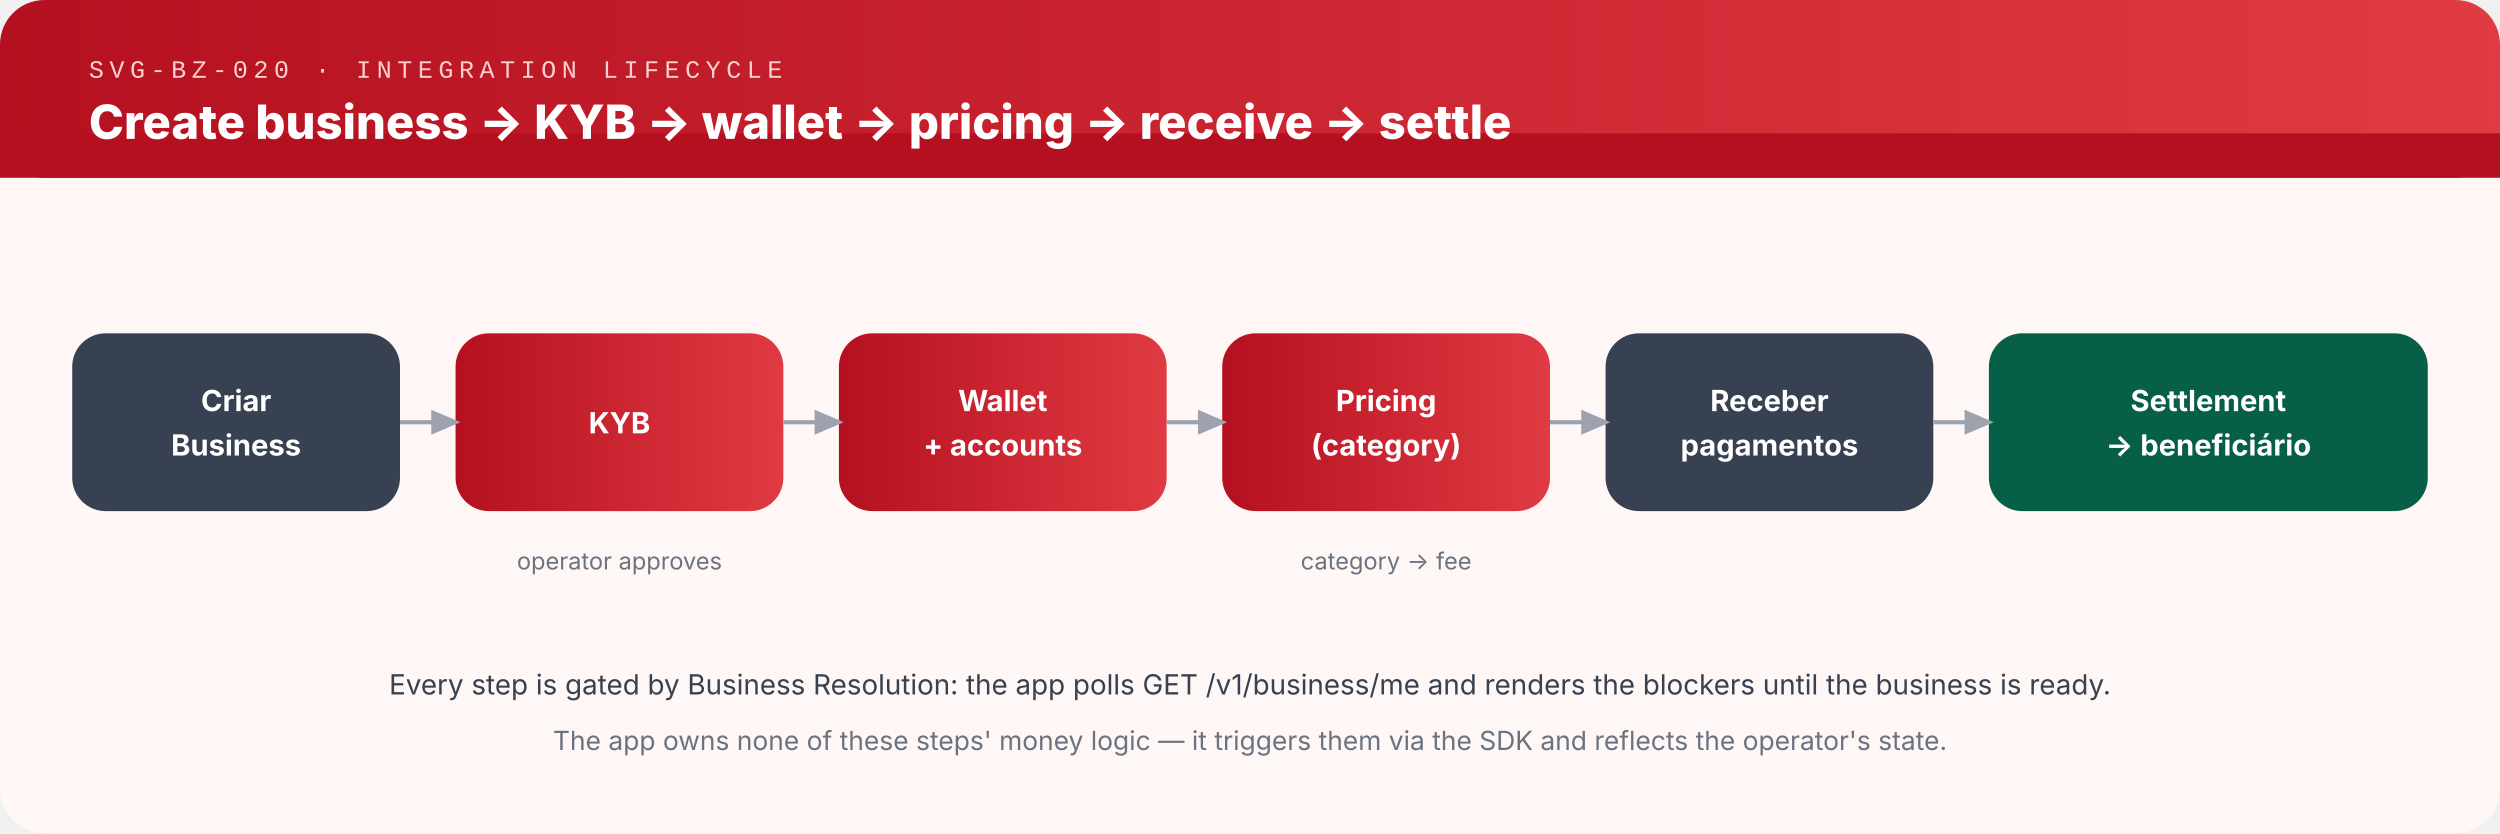
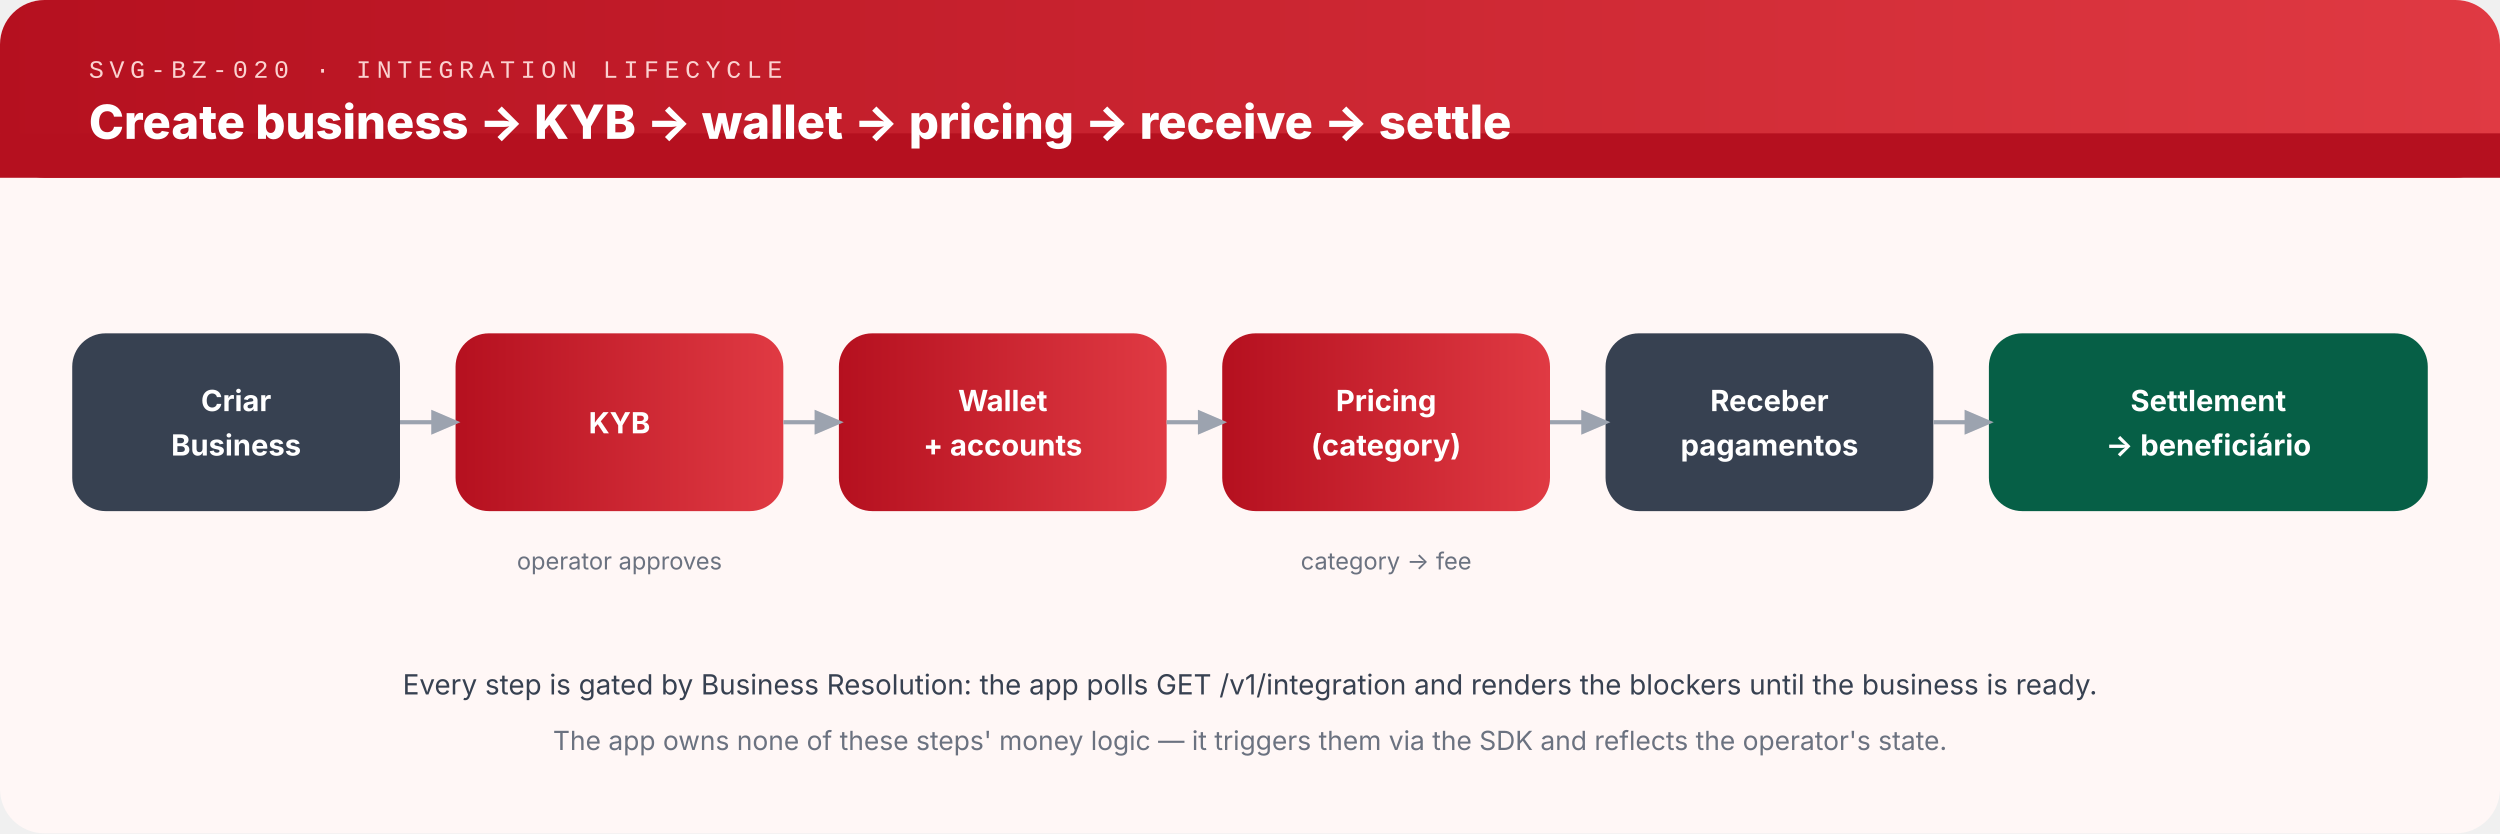
<svg xmlns="http://www.w3.org/2000/svg" viewBox="0 0 900 300" role="img" aria-label="Integration lifecycle" font-family="system-ui,-apple-system,sans-serif">
  <defs>
    <linearGradient id="hg" x1="0" y1="0" x2="1" y2="0">
      <stop offset="0%" stop-color="#B5101F" />
      <stop offset="100%" stop-color="#E03A43" />
    </linearGradient>
    <marker id="ar" markerWidth="9" markerHeight="9" refX="4.5" refY="3" orient="auto">
      <path d="M0,0 L0,6 L7,3 z" fill="#9CA3AF" />
    </marker>
  </defs>
  <rect width="900" height="300" fill="#FFF7F6" rx="16" />
  <rect x="0" y="0" width="900" height="64" fill="url(#hg)" rx="16" />
  <rect x="0" y="48" width="900" height="16" fill="#B5101F" />
  <text x="32" y="28" font-family="ui-monospace,'Courier New',monospace" font-size="9" fill="#FBD2D0" letter-spacing="2">SVG-BZ-020 · INTEGRATION LIFECYCLE</text>
  <text x="32" y="50" font-size="17" font-weight="800" fill="#FFFFFF">Create business → KYB → wallet → pricing → receive → settle</text>
  <g font-size="10.5" font-weight="700" fill="#FFFFFF" text-anchor="middle">
    <rect x="26" y="120" width="118" height="64" rx="12" fill="#374151" />
    <text x="85" y="148">Criar</text>
    <text x="85" y="164">Business</text>
    <rect x="164" y="120" width="118" height="64" rx="12" fill="url(#hg)" />
    <text x="223" y="156">KYB</text>
    <rect x="302" y="120" width="118" height="64" rx="12" fill="url(#hg)" />
    <text x="361" y="148">Wallet</text>
    <text x="361" y="164">+ accounts</text>
    <rect x="440" y="120" width="118" height="64" rx="12" fill="url(#hg)" />
    <text x="499" y="148">Pricing</text>
    <text x="499" y="164">(category)</text>
    <rect x="578" y="120" width="118" height="64" rx="12" fill="#374151" />
    <text x="637" y="148">Receber</text>
    <text x="637" y="164">pagamentos</text>
    <rect x="716" y="120" width="158" height="64" rx="12" fill="#065F46" />
    <text x="795" y="148">Settlement</text>
    <text x="795" y="164">→ beneficiário</text>
  </g>
  <g stroke="#9CA3AF" stroke-width="1.5" marker-end="url(#ar)">
    <line x1="144" y1="152" x2="162" y2="152" />
    <line x1="282" y1="152" x2="300" y2="152" />
    <line x1="420" y1="152" x2="438" y2="152" />
    <line x1="558" y1="152" x2="576" y2="152" />
    <line x1="696" y1="152" x2="714" y2="152" />
  </g>
  <text x="223" y="205" text-anchor="middle" font-size="8.5" fill="#6B7280">operator approves</text>
  <text x="499" y="205" text-anchor="middle" font-size="8.5" fill="#6B7280">category → fee</text>
-   <text x="450" y="250" text-anchor="middle" font-size="10" fill="#374151">Every step is gated by Business Resolution: the app polls GET /v1/business/me and renders the blockers until the business is ready.</text>
+   <text x="450" y="250" text-anchor="middle" font-size="10" fill="#374151">Every step is gated by Business Resolution: the app polls GET /v1/integration and renders the blockers until the business is ready.</text>
  <text x="450" y="270" text-anchor="middle" font-size="9.5" fill="#6B7280">The app owns none of these steps' money logic — it triggers them via the SDK and reflects the operator's state.</text>
</svg>
